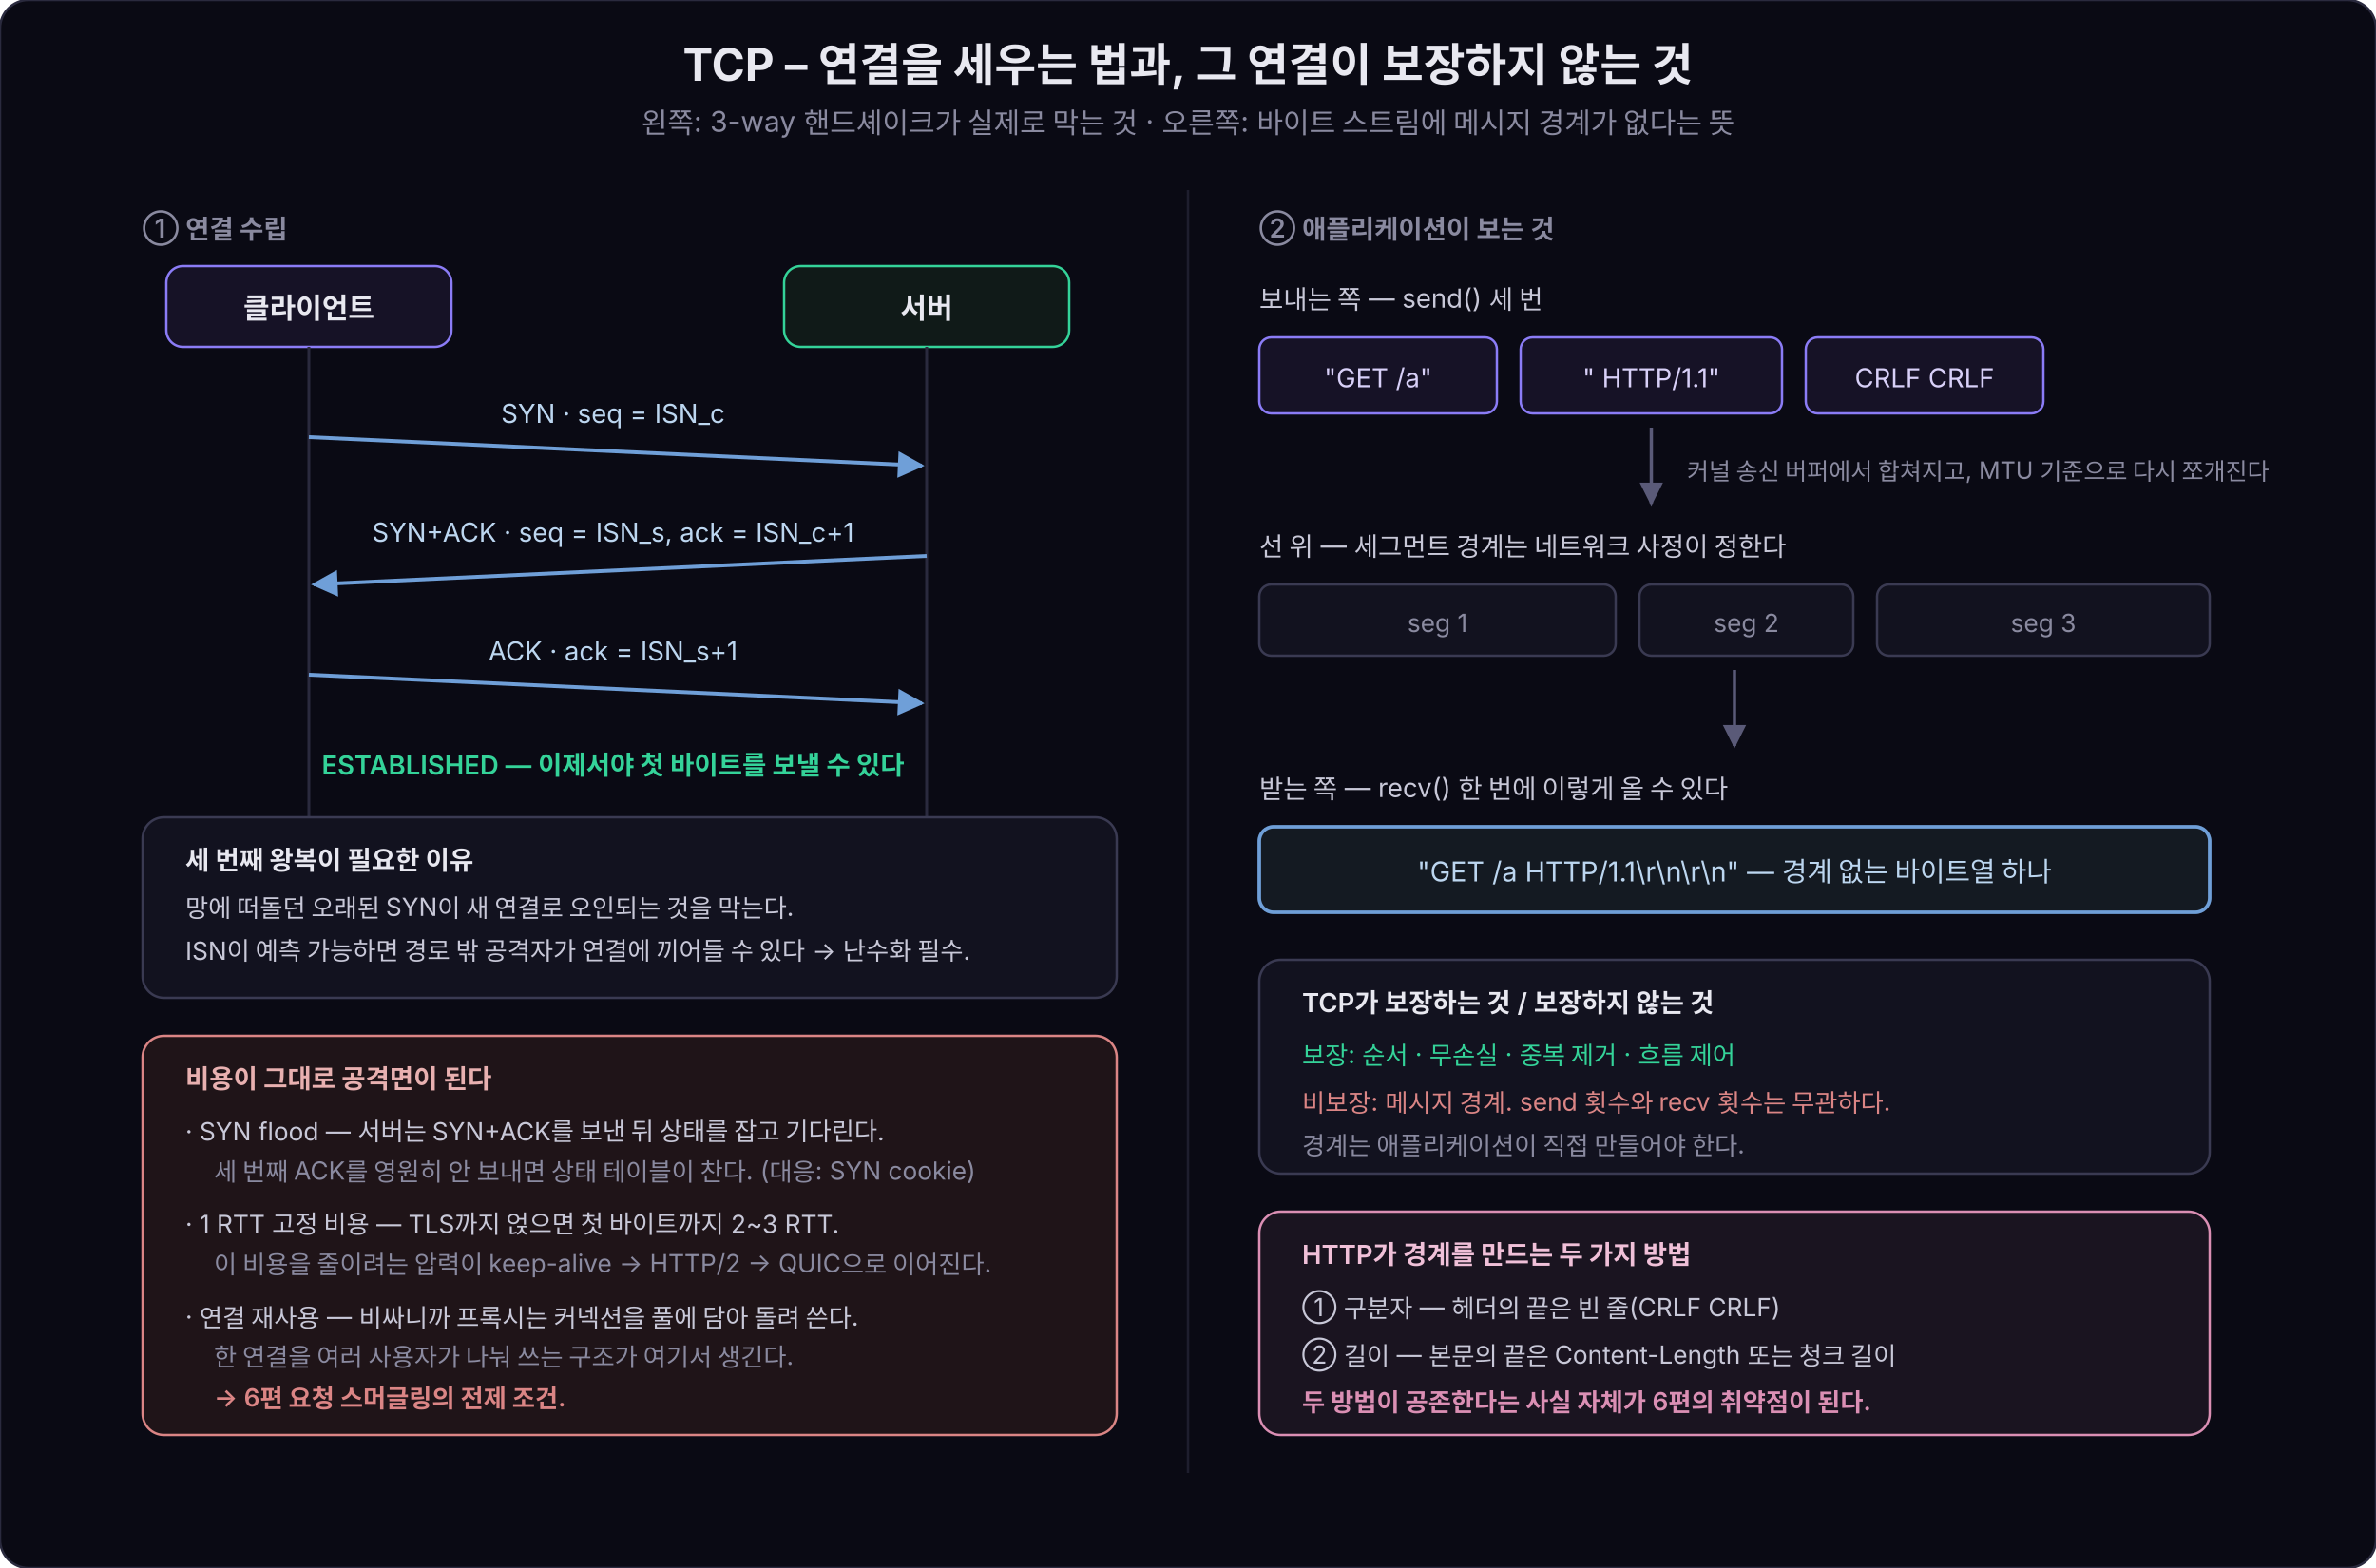
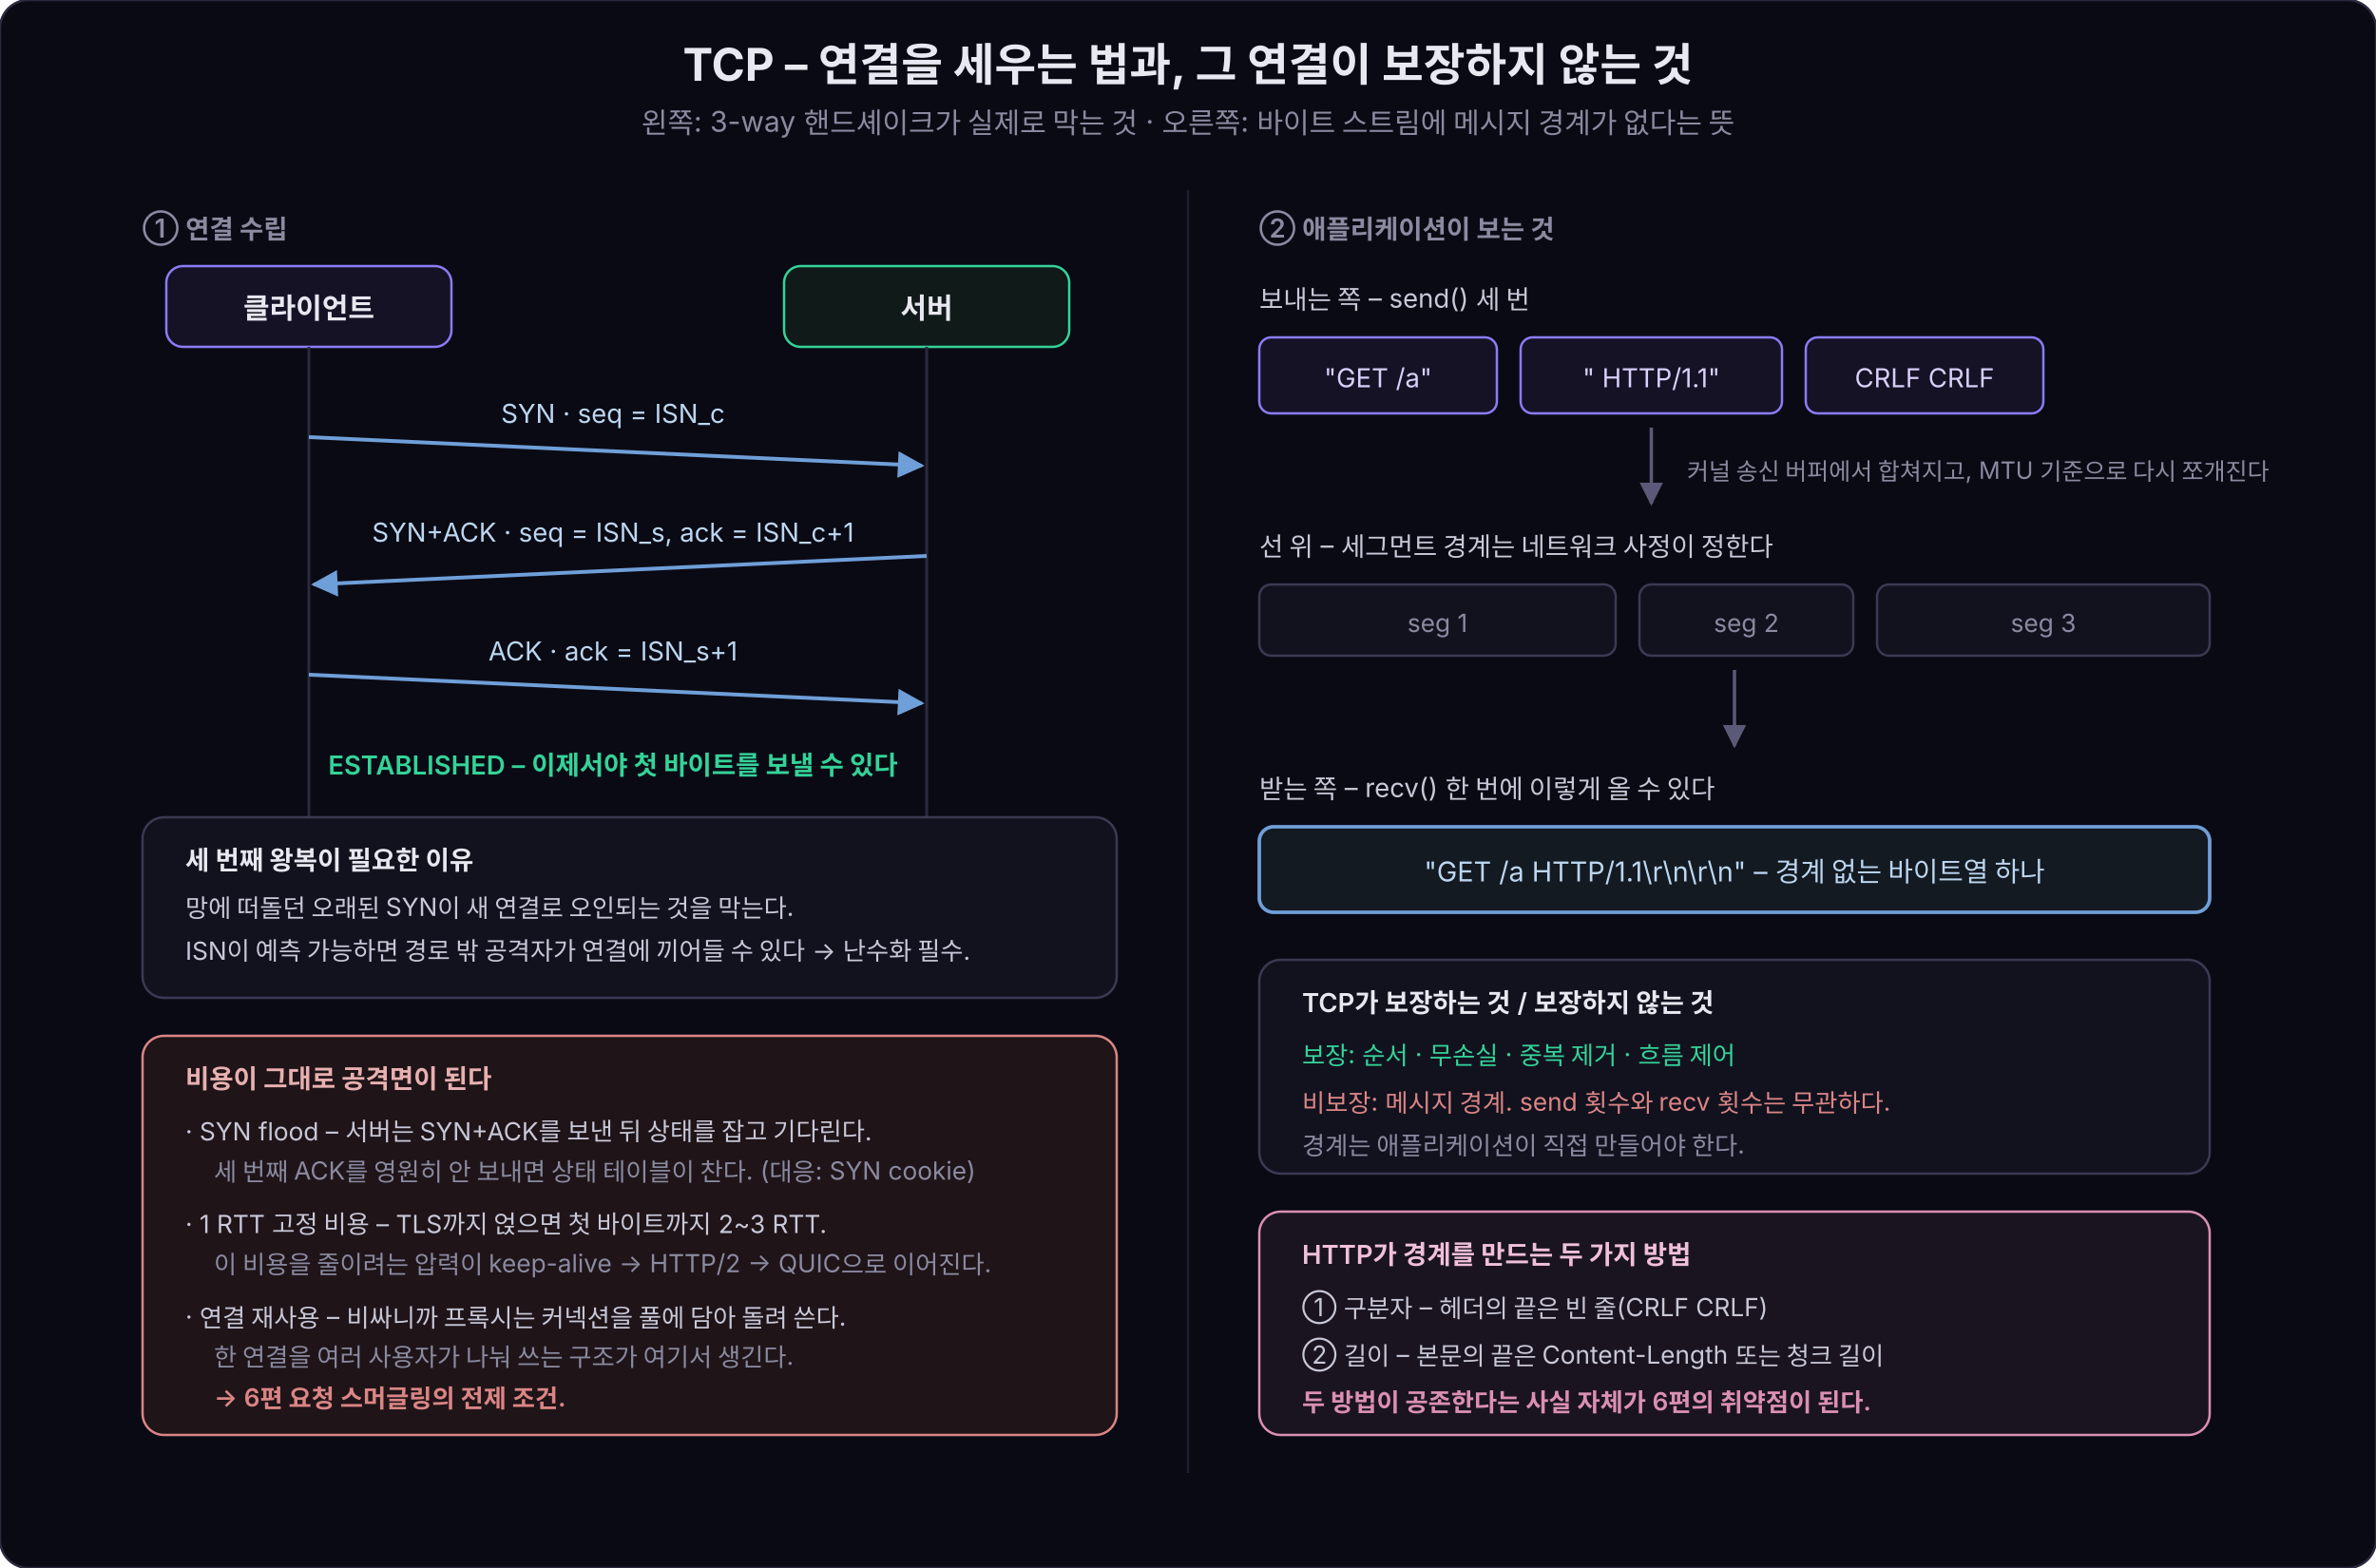
<svg xmlns="http://www.w3.org/2000/svg" viewBox="0 0 1000 660" font-family="Pretendard, -apple-system, 'Segoe UI', sans-serif">
  <defs>
    <marker id="c1" viewBox="0 0 10 10" refX="9" refY="5" markerWidth="7" markerHeight="7" orient="auto-start-reverse">
      <path d="M 0 0 L 10 5 L 0 10 z" fill="#6f9fd8" />
    </marker>
    <marker id="c2" viewBox="0 0 10 10" refX="9" refY="5" markerWidth="7" markerHeight="7" orient="auto-start-reverse">
      <path d="M 0 0 L 10 5 L 0 10 z" fill="#5a5a78" />
    </marker>
  </defs>
  <rect x="0" y="0" width="1000" height="660" rx="12" fill="#0a0a14" stroke="#2a2a3e" />
  <text x="500" y="34" text-anchor="middle" fill="#e8e8f0" font-size="19" font-weight="700">TCP – 연결을 세우는 법과, 그 연결이 보장하지 않는 것</text>
  <text x="500" y="56" text-anchor="middle" fill="#8a8aa0" font-size="12">왼쪽: 3-way 핸드셰이크가 실제로 막는 것 · 오른쪽: 바이트 스트림에 메시지 경계가 없다는 뜻</text>
  <line x1="500" y1="80" x2="500" y2="620" stroke="#1e1e2e" stroke-width="1" />
  <text x="60" y="100" fill="#8a8aa0" font-size="11" font-weight="600">① 연결 수립</text>
  <g text-anchor="middle">
    <rect x="70" y="112" width="120" height="34" rx="7" fill="#161226" stroke="#8b7cf6" />
    <text x="130" y="134" fill="#e8e8f0" font-size="12" font-weight="600">클라이언트</text>
    <rect x="330" y="112" width="120" height="34" rx="7" fill="#101a18" stroke="#34d399" />
    <text x="390" y="134" fill="#e8e8f0" font-size="12" font-weight="600">서버</text>
  </g>
  <line x1="130" y1="146" x2="130" y2="420" stroke="#2a2a3e" stroke-width="1.2" />
  <line x1="390" y1="146" x2="390" y2="420" stroke="#2a2a3e" stroke-width="1.2" />
  <line x1="130" y1="184" x2="388" y2="196" stroke="#6f9fd8" stroke-width="1.6" marker-end="url(#c1)" />
  <text x="258" y="178" text-anchor="middle" fill="#bcd6f0" font-size="11">SYN · seq = ISN_c</text>
  <line x1="390" y1="234" x2="132" y2="246" stroke="#6f9fd8" stroke-width="1.6" marker-end="url(#c1)" />
  <text x="258" y="228" text-anchor="middle" fill="#bcd6f0" font-size="11">SYN+ACK · seq = ISN_s, ack = ISN_c+1</text>
  <line x1="130" y1="284" x2="388" y2="296" stroke="#6f9fd8" stroke-width="1.6" marker-end="url(#c1)" />
  <text x="258" y="278" text-anchor="middle" fill="#bcd6f0" font-size="11">ACK · ack = ISN_s+1</text>
-   <text x="258" y="326" text-anchor="middle" fill="#34d399" font-size="11" font-weight="600">ESTABLISHED — 이제서야 첫 바이트를 보낼 수 있다</text>
+   <text x="258" y="326" text-anchor="middle" fill="#34d399" font-size="11" font-weight="600">ESTABLISHED – 이제서야 첫 바이트를 보낼 수 있다</text>
  <rect x="60" y="344" width="410" height="76" rx="9" fill="#12121f" stroke="#3a3a52" />
  <text x="78" y="366" fill="#e8e8f0" font-size="11" font-weight="600">세 번째 왕복이 필요한 이유</text>
  <text x="78" y="386" fill="#c8c8d8" font-size="10.5">망에 떠돌던 오래된 SYN이 새 연결로 오인되는 것을 막는다.</text>
  <text x="78" y="404" fill="#c8c8d8" font-size="10.5">ISN이 예측 가능하면 경로 밖 공격자가 연결에 끼어들 수 있다 → 난수화 필수.</text>
  <rect x="60" y="436" width="410" height="168" rx="9" fill="#1f1418" stroke="#db8585" />
  <text x="78" y="458" fill="#e8b0b0" font-size="11" font-weight="600">비용이 그대로 공격면이 된다</text>
-   <text x="78" y="480" fill="#c8c8d8" font-size="10.5">· SYN flood — 서버는 SYN+ACK를 보낸 뒤 상태를 잡고 기다린다.</text>
+   <text x="78" y="480" fill="#c8c8d8" font-size="10.5">· SYN flood – 서버는 SYN+ACK를 보낸 뒤 상태를 잡고 기다린다.</text>
  <text x="90" y="497" fill="#8a8aa0" font-size="10.5">  세 번째 ACK를 영원히 안 보내면 상태 테이블이 찬다. (대응: SYN cookie)</text>
-   <text x="78" y="519" fill="#c8c8d8" font-size="10.5">· 1 RTT 고정 비용 — TLS까지 얹으면 첫 바이트까지 2~3 RTT.</text>
+   <text x="78" y="519" fill="#c8c8d8" font-size="10.5">· 1 RTT 고정 비용 – TLS까지 얹으면 첫 바이트까지 2~3 RTT.</text>
  <text x="90" y="536" fill="#8a8aa0" font-size="10.5">  이 비용을 줄이려는 압력이 keep-alive → HTTP/2 → QUIC으로 이어진다.</text>
-   <text x="78" y="558" fill="#c8c8d8" font-size="10.5">· 연결 재사용 — 비싸니까 프록시는 커넥션을 풀에 담아 돌려 쓴다.</text>
+   <text x="78" y="558" fill="#c8c8d8" font-size="10.5">· 연결 재사용 – 비싸니까 프록시는 커넥션을 풀에 담아 돌려 쓴다.</text>
  <text x="90" y="575" fill="#8a8aa0" font-size="10.5">  한 연결을 여러 사용자가 나눠 쓰는 구조가 여기서 생긴다.</text>
  <text x="90" y="592" fill="#db8585" font-size="10.5" font-weight="600">  → 6편 요청 스머글링의 전제 조건.</text>
  <text x="530" y="100" fill="#8a8aa0" font-size="11" font-weight="600">② 애플리케이션이 보는 것</text>
-   <text x="530" y="130" fill="#c8c8d8" font-size="11">보내는 쪽 — send() 세 번</text>
+   <text x="530" y="130" fill="#c8c8d8" font-size="11">보내는 쪽 – send() 세 번</text>
  <g>
    <rect x="530" y="142" width="100" height="32" rx="5" fill="#161226" stroke="#8b7cf6" />
    <text x="580" y="163" text-anchor="middle" fill="#d8d0f8" font-size="11">"GET /a"</text>
    <rect x="640" y="142" width="110" height="32" rx="5" fill="#161226" stroke="#8b7cf6" />
    <text x="695" y="163" text-anchor="middle" fill="#d8d0f8" font-size="11">" HTTP/1.1"</text>
    <rect x="760" y="142" width="100" height="32" rx="5" fill="#161226" stroke="#8b7cf6" />
    <text x="810" y="163" text-anchor="middle" fill="#d8d0f8" font-size="11">CRLF CRLF</text>
  </g>
  <line x1="695" y1="180" x2="695" y2="212" stroke="#5a5a78" stroke-width="1.4" marker-end="url(#c2)" />
  <text x="710" y="202" fill="#8a8aa0" font-size="10">커널 송신 버퍼에서 합쳐지고, MTU 기준으로 다시 쪼개진다</text>
-   <text x="530" y="234" fill="#c8c8d8" font-size="11">선 위 — 세그먼트 경계는 네트워크 사정이 정한다</text>
+   <text x="530" y="234" fill="#c8c8d8" font-size="11">선 위 – 세그먼트 경계는 네트워크 사정이 정한다</text>
  <g>
    <rect x="530" y="246" width="150" height="30" rx="5" fill="#12121f" stroke="#3a3a52" />
    <text x="605" y="266" text-anchor="middle" fill="#8a8aa0" font-size="10.5">seg 1</text>
    <rect x="690" y="246" width="90" height="30" rx="5" fill="#12121f" stroke="#3a3a52" />
    <text x="735" y="266" text-anchor="middle" fill="#8a8aa0" font-size="10.5">seg 2</text>
    <rect x="790" y="246" width="140" height="30" rx="5" fill="#12121f" stroke="#3a3a52" />
    <text x="860" y="266" text-anchor="middle" fill="#8a8aa0" font-size="10.5">seg 3</text>
  </g>
  <line x1="730" y1="282" x2="730" y2="314" stroke="#5a5a78" stroke-width="1.4" marker-end="url(#c2)" />
-   <text x="530" y="336" fill="#c8c8d8" font-size="11">받는 쪽 — recv() 한 번에 이렇게 올 수 있다</text>
+   <text x="530" y="336" fill="#c8c8d8" font-size="11">받는 쪽 – recv() 한 번에 이렇게 올 수 있다</text>
  <rect x="530" y="348" width="400" height="36" rx="6" fill="#141a22" stroke="#6f9fd8" stroke-width="1.5" />
-   <text x="730" y="371" text-anchor="middle" fill="#bcd6f0" font-size="11.5">"GET /a HTTP/1.1\r\n\r\n" — 경계 없는 바이트열 하나</text>
+   <text x="730" y="371" text-anchor="middle" fill="#bcd6f0" font-size="11.5">"GET /a HTTP/1.1\r\n\r\n" – 경계 없는 바이트열 하나</text>
  <rect x="530" y="404" width="400" height="90" rx="9" fill="#12121f" stroke="#3a3a52" />
  <text x="548" y="426" fill="#e8e8f0" font-size="11" font-weight="600">TCP가 보장하는 것 / 보장하지 않는 것</text>
  <text x="548" y="448" fill="#34d399" font-size="10.5">보장: 순서 · 무손실 · 중복 제거 · 흐름 제어</text>
  <text x="548" y="468" fill="#db8585" font-size="10.5">비보장: 메시지 경계. send 횟수와 recv 횟수는 무관하다.</text>
  <text x="548" y="486" fill="#8a8aa0" font-size="10.5">경계는 애플리케이션이 직접 만들어야 한다.</text>
  <rect x="530" y="510" width="400" height="94" rx="9" fill="#1a1420" stroke="#db8fb4" />
  <text x="548" y="532" fill="#f0c0d8" font-size="11" font-weight="600">HTTP가 경계를 만드는 두 가지 방법</text>
-   <text x="548" y="554" fill="#c8c8d8" font-size="10.5">① 구분자 — 헤더의 끝은 빈 줄(CRLF CRLF)</text>
-   <text x="548" y="574" fill="#c8c8d8" font-size="10.5">② 길이 — 본문의 끝은 Content-Length 또는 청크 길이</text>
+   <text x="548" y="554" fill="#c8c8d8" font-size="10.5">① 구분자 – 헤더의 끝은 빈 줄(CRLF CRLF)</text>
+   <text x="548" y="574" fill="#c8c8d8" font-size="10.5">② 길이 – 본문의 끝은 Content-Length 또는 청크 길이</text>
  <text x="548" y="594" fill="#db8fb4" font-size="10.5" font-weight="600">두 방법이 공존한다는 사실 자체가 6편의 취약점이 된다.</text>
</svg>
